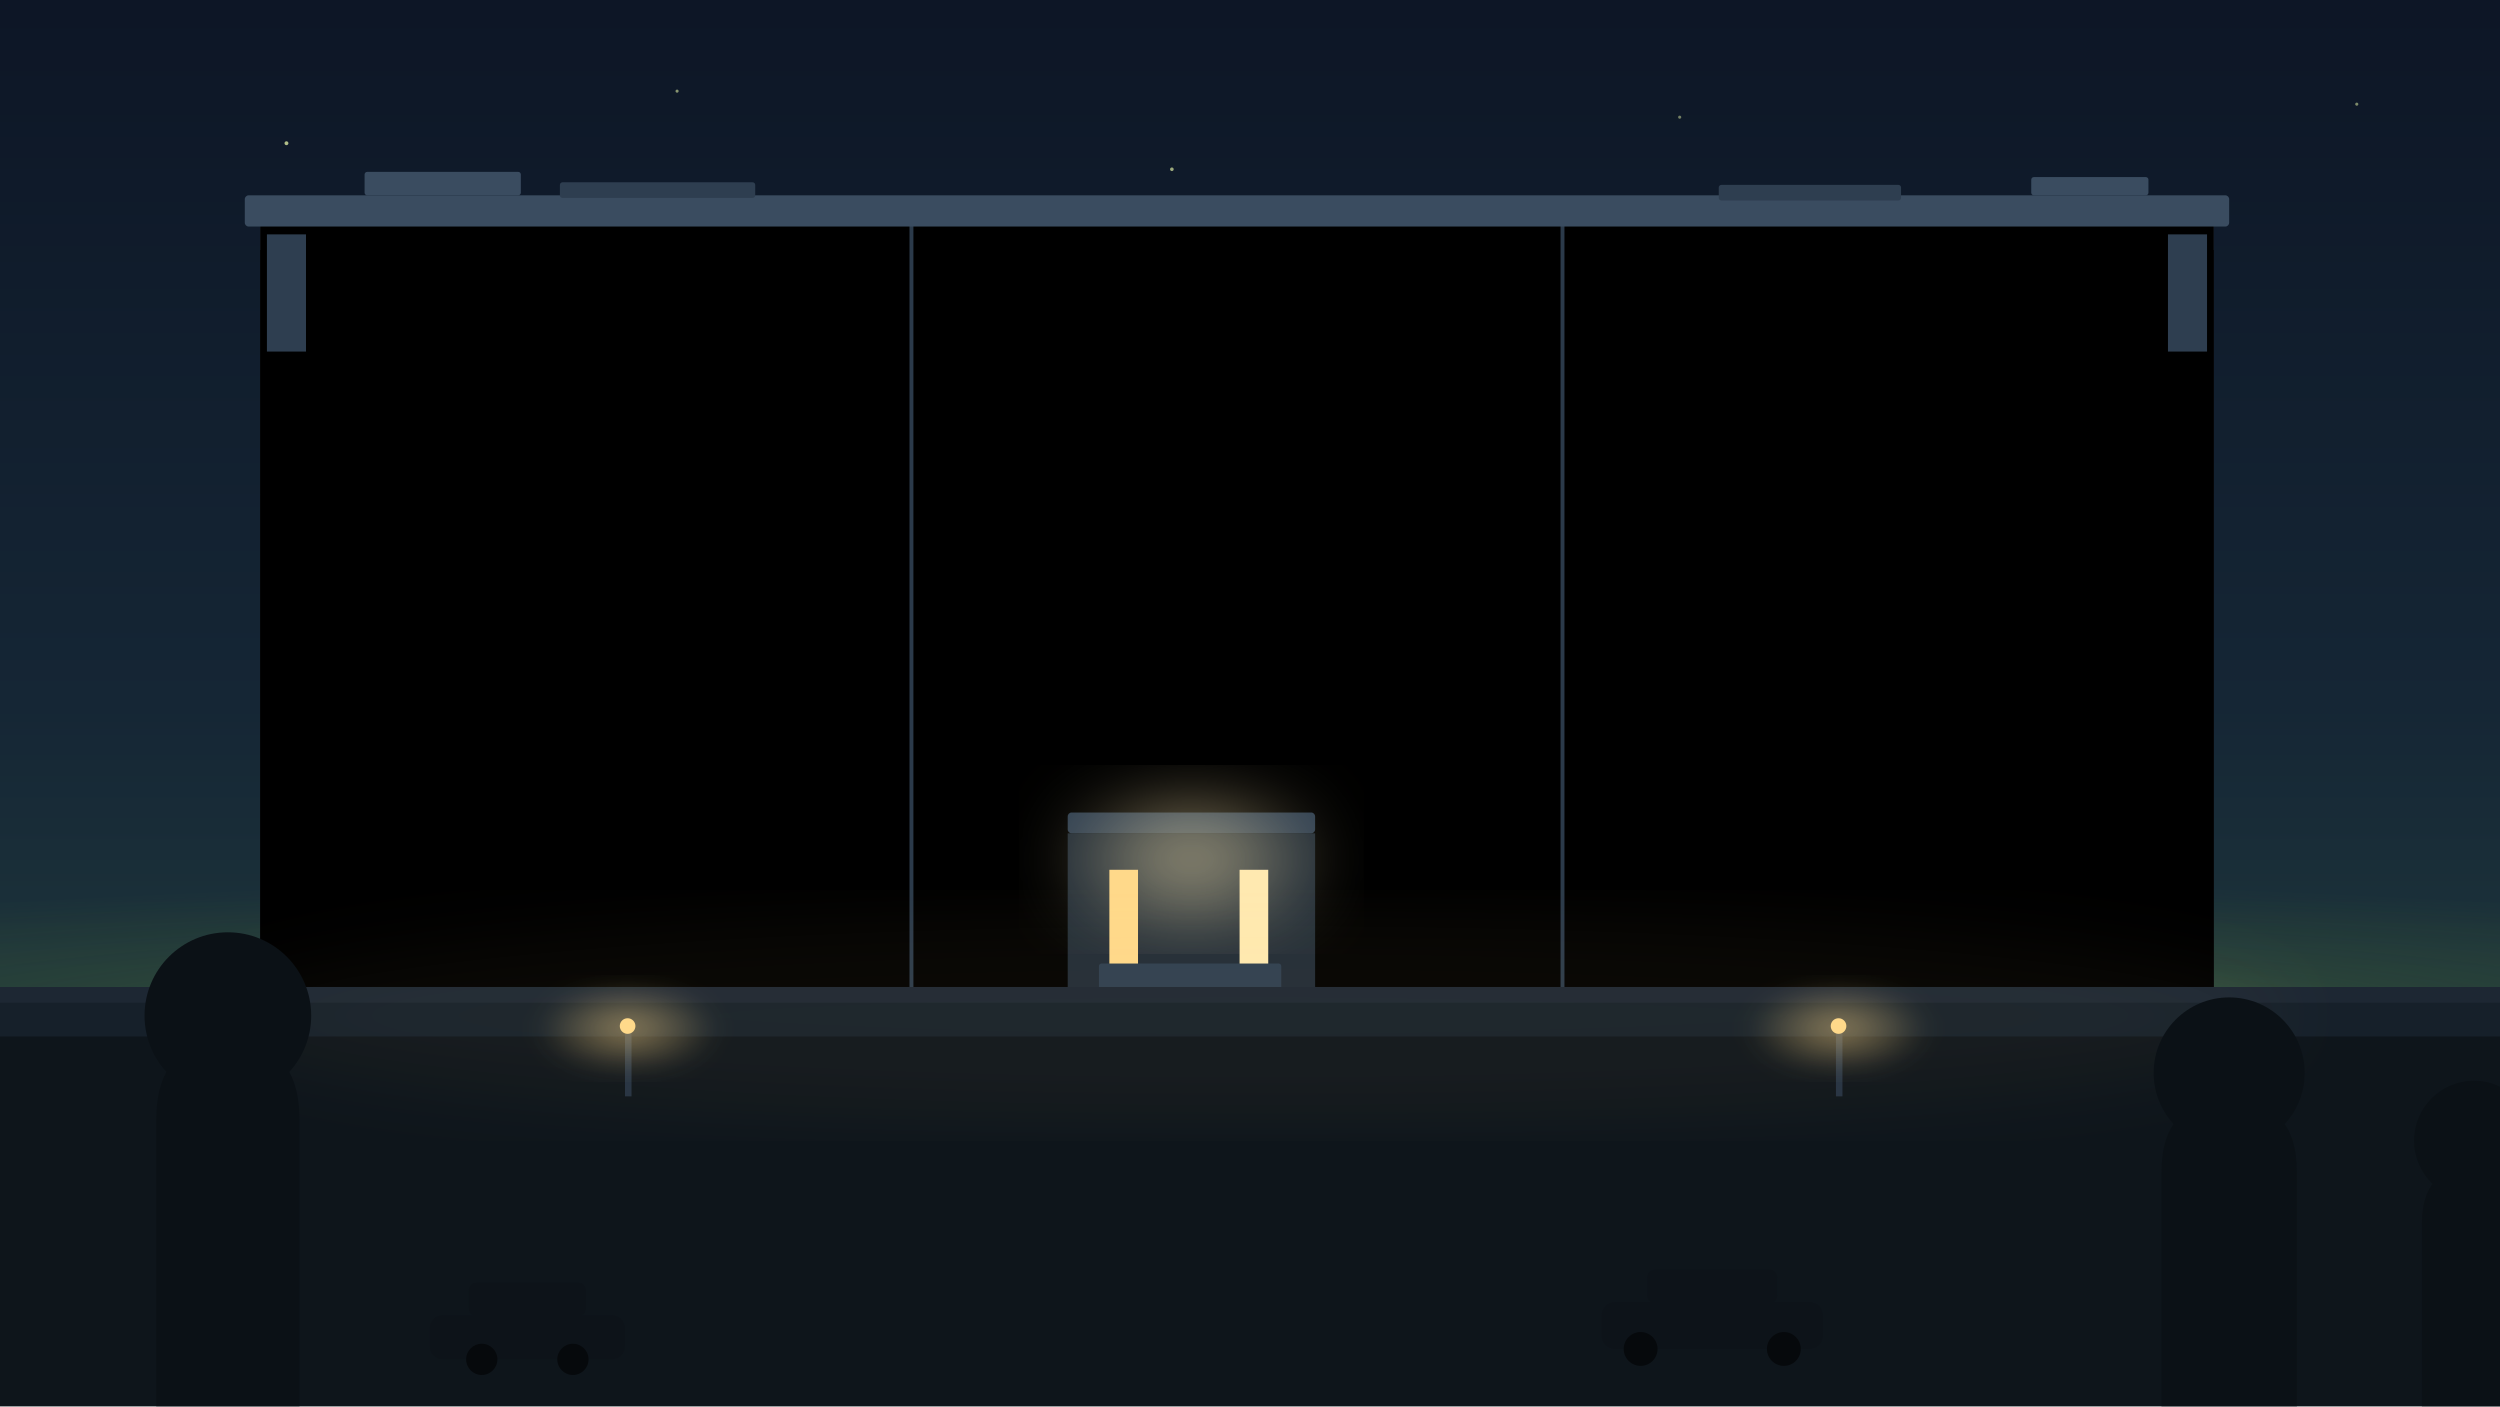
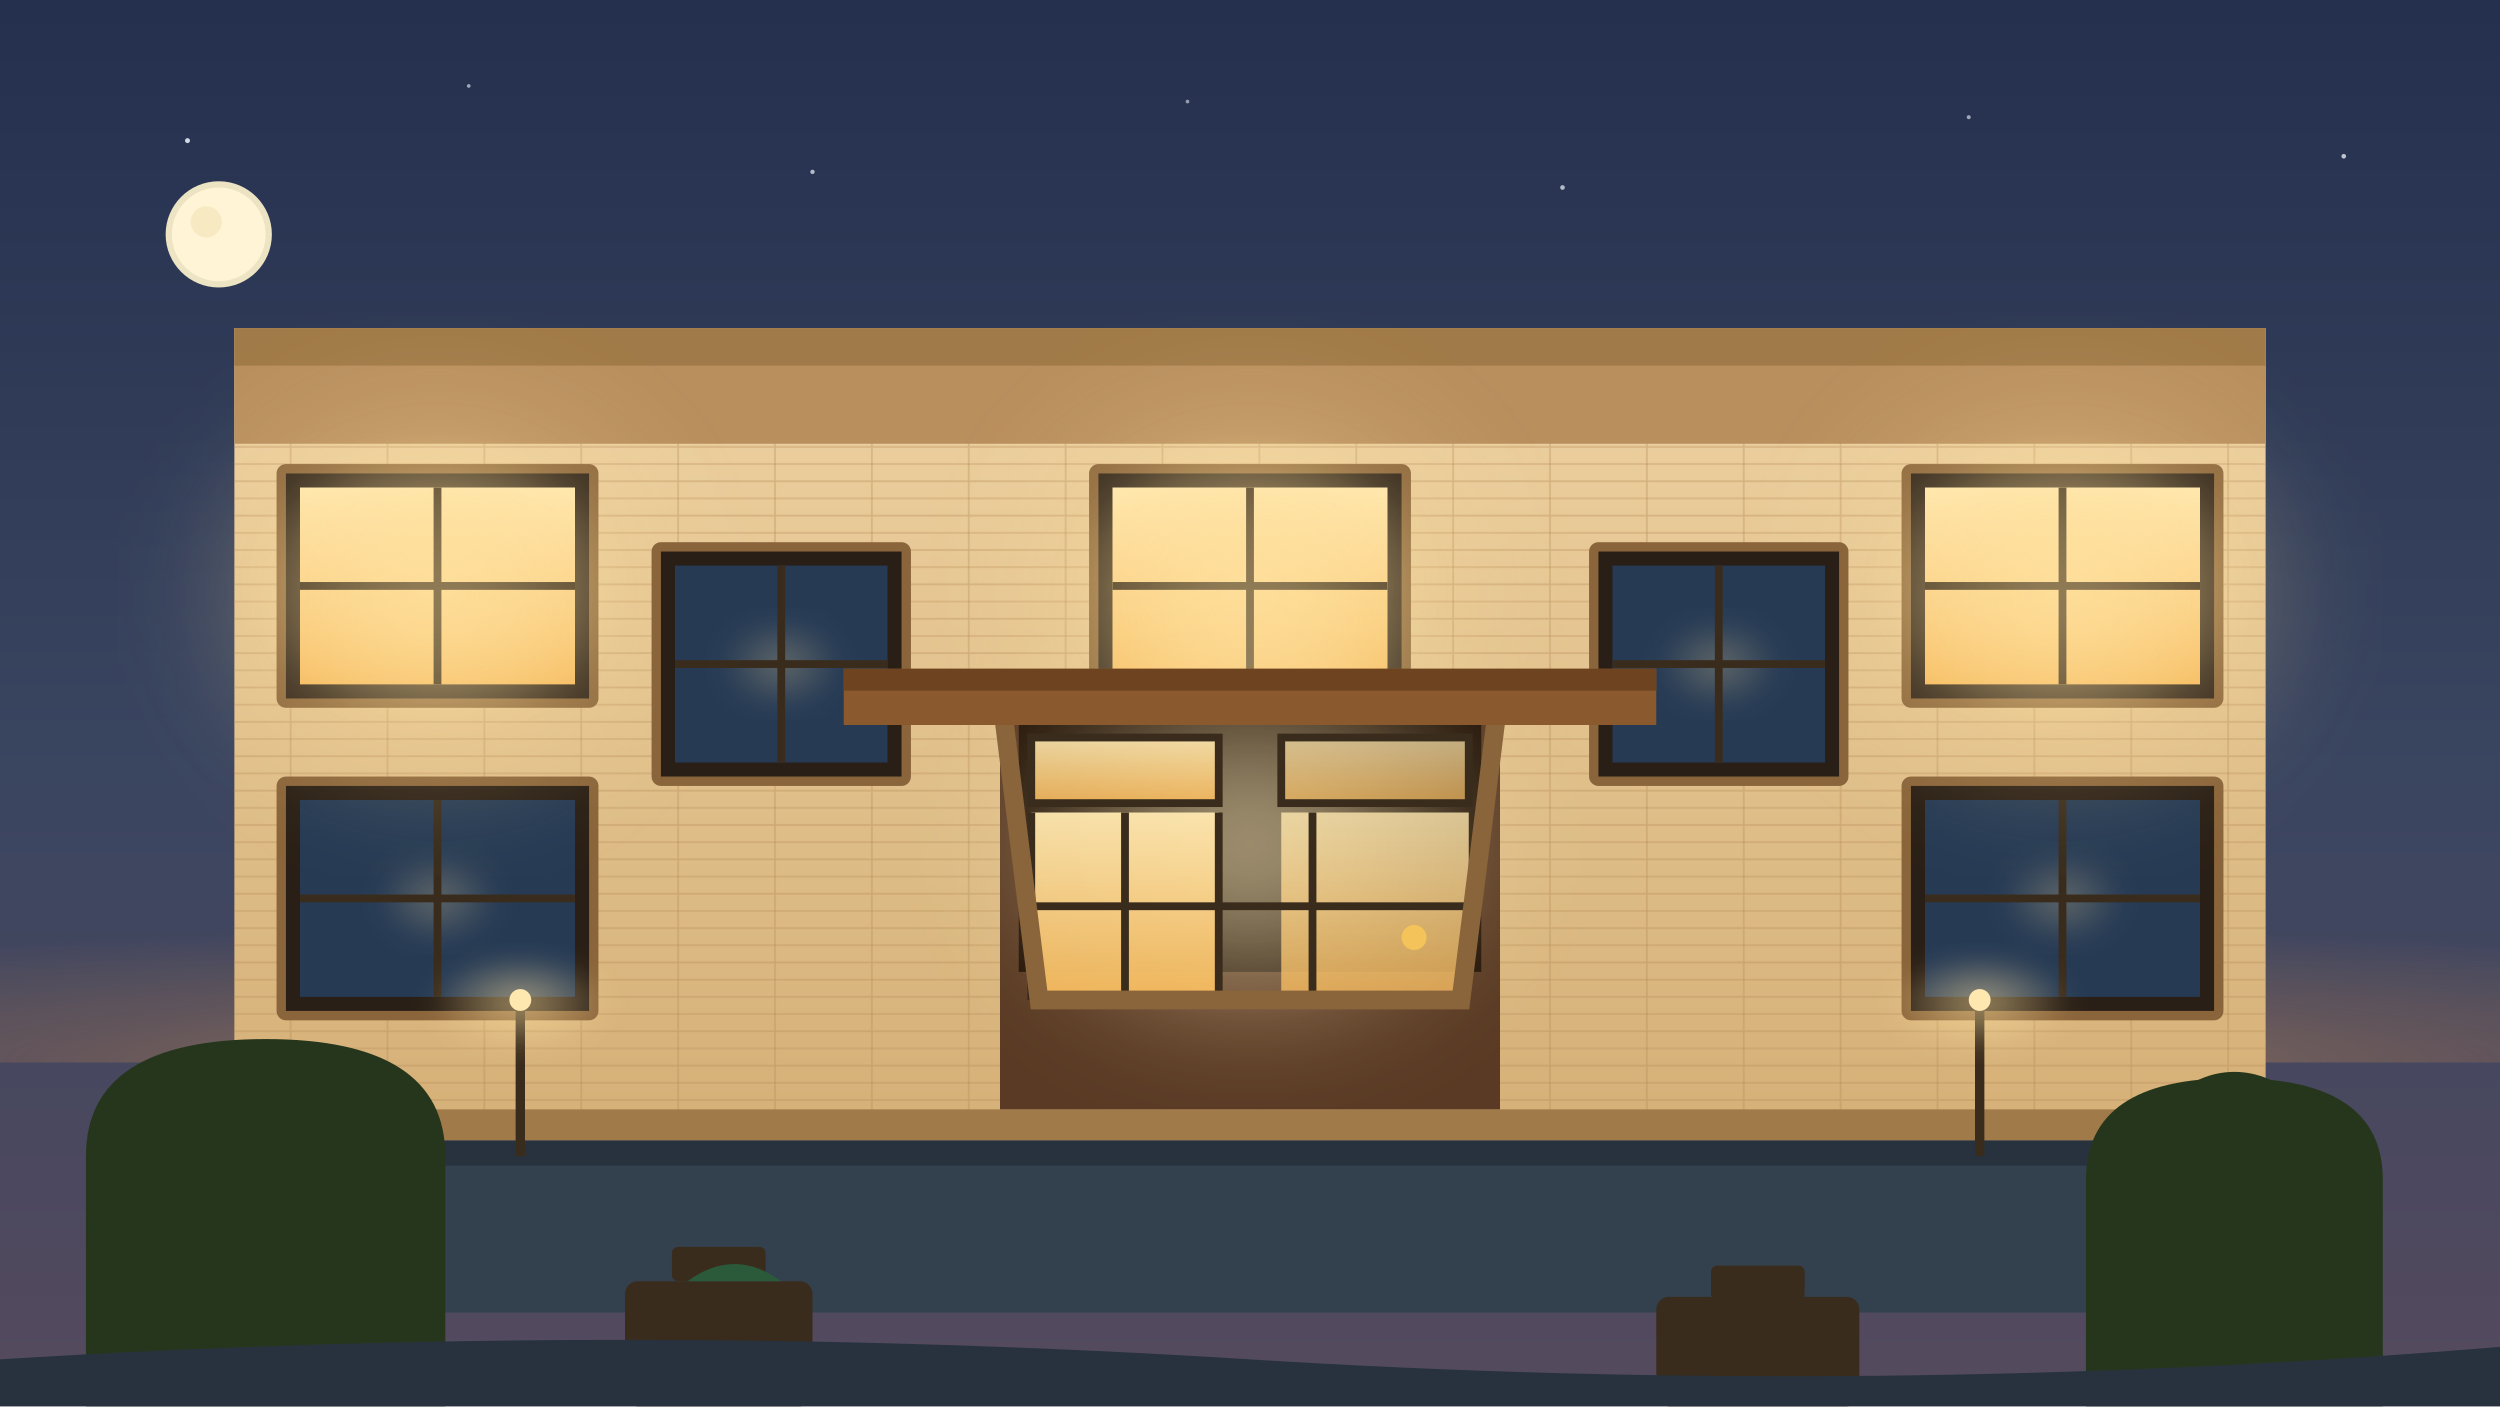
- <svg xmlns="http://www.w3.org/2000/svg" width="1920" height="1080" viewBox="0 0 1920 1080">
+ <svg xmlns="http://www.w3.org/2000/svg" width="1600" height="900" viewBox="0 0 1600 900">
  <defs>
    <linearGradient id="sky" x1="0" y1="0" x2="0" y2="1">
-       <stop offset="0" stop-color="#0d1626" />
-       <stop offset="0.5" stop-color="#152635" />
-       <stop offset="0.8" stop-color="#203a3d" />
-       <stop offset="1" stop-color="#2a3f38" />
+       <stop offset="0" stop-color="#24304e" />
+       <stop offset="0.55" stop-color="#3a4560" />
+       <stop offset="1" stop-color="#554a5e" />
    </linearGradient>
    <radialGradient id="horizon" cx="0.5" cy="1" r="0.8">
-       <stop offset="0" stop-color="#c9d97a" stop-opacity="0.45" />
-       <stop offset="0.6" stop-color="#7fa832" stop-opacity="0.12" />
-       <stop offset="1" stop-color="#7fa832" stop-opacity="0" />
-     </radialGradient>
-     <radialGradient id="lamplight" cx="0.5" cy="0.5" r="0.5">
-       <stop offset="0" stop-color="#ffd98a" stop-opacity="0.5" />
-       <stop offset="1" stop-color="#ffd98a" stop-opacity="0" />
-     </radialGradient>
-     <radialGradient id="entrance" cx="0.5" cy="0.5" r="0.5">
-       <stop offset="0" stop-color="#ffe9b0" stop-opacity="0.7" />
-       <stop offset="1" stop-color="#ffe9b0" stop-opacity="0" />
+       <stop offset="0" stop-color="#ffc96b" stop-opacity="0.6" />
+       <stop offset="0.6" stop-color="#d98f4a" stop-opacity="0.2" />
+       <stop offset="1" stop-color="#d98f4a" stop-opacity="0" />
    </radialGradient>
    <linearGradient id="facade" x1="0" y1="0" x2="0" y2="1">
-       <stop offset="0" stop-color="#53677c" />
-       <stop offset="1" stop-color="#42556a" />
+       <stop offset="0" stop-color="#eed2a2" />
+       <stop offset="1" stop-color="#d5b077" />
+     </linearGradient>
+     <radialGradient id="glowBig" cx="0.5" cy="0.5" r="0.5">
+       <stop offset="0" stop-color="#ffe2a0" stop-opacity="0.55" />
+       <stop offset="1" stop-color="#ffe2a0" stop-opacity="0" />
+     </radialGradient>
+     <radialGradient id="doorGlow" cx="0.5" cy="0.5" r="0.5">
+       <stop offset="0" stop-color="#fff0c0" stop-opacity="0.7" />
+       <stop offset="1" stop-color="#fff0c0" stop-opacity="0" />
+     </radialGradient>
+     <linearGradient id="win" x1="0" y1="0" x2="0" y2="1">
+       <stop offset="0" stop-color="#ffe8b0" />
+       <stop offset="1" stop-color="#f5b95c" />
    </linearGradient>
    <filter id="blur">
-       <feGaussianBlur stdDeviation="28" />
+       <feGaussianBlur stdDeviation="30" />
    </filter>
    <filter id="blurS">
-       <feGaussianBlur stdDeviation="9" />
+       <feGaussianBlur stdDeviation="7" />
    </filter>
-     <pattern id="grid" width="48" height="28" patternUnits="userSpaceOnUse">
-       <rect x="8" y="4" width="24" height="17" rx="2" fill="#131c28" />
-     </pattern>
-     <pattern id="rail" width="48" height="28" patternUnits="userSpaceOnUse">
-       <rect x="0" y="22" width="48" height="2" fill="#1f2a36" />
-     </pattern>
-     <pattern id="lit1" width="144" height="84" patternUnits="userSpaceOnUse">
-       <rect x="8" y="4" width="24" height="17" rx="2" fill="#ffd98a" />
-       <rect x="8" y="4" width="24" height="17" rx="2" fill="#f0b46a" opacity="0.35" />
-       <rect x="8" y="32" width="24" height="17" rx="2" fill="#ffd98a" />
-       <rect x="56" y="4" width="24" height="17" rx="2" fill="#ffd98a" />
-       <rect x="104" y="60" width="24" height="17" rx="2" fill="#ffd98a" />
-       <rect x="56" y="60" width="24" height="17" rx="2" fill="#ffd98a" opacity="0.85" />
-       <rect x="104" y="32" width="24" height="17" rx="2" fill="#ffd98a" opacity="0.7" />
-     </pattern>
-     <pattern id="lit2" width="144" height="84" patternUnits="userSpaceOnUse">
-       <rect x="56" y="4" width="24" height="17" rx="2" fill="#ffd98a" />
-       <rect x="8" y="32" width="24" height="17" rx="2" fill="#ffd98a" />
-       <rect x="104" y="32" width="24" height="17" rx="2" fill="#ffd98a" />
-       <rect x="56" y="60" width="24" height="17" rx="2" fill="#ffd98a" />
-       <rect x="8" y="4" width="24" height="17" rx="2" fill="#ffd98a" opacity="0.6" />
-       <rect x="104" y="4" width="24" height="17" rx="2" fill="#ffd98a" opacity="0.7" />
-     </pattern>
-     <pattern id="lit3" width="144" height="84" patternUnits="userSpaceOnUse">
-       <rect x="8" y="4" width="24" height="17" rx="2" fill="#ffd98a" />
-       <rect x="104" y="60" width="24" height="17" rx="2" fill="#ffd98a" />
-       <rect x="56" y="32" width="24" height="17" rx="2" fill="#ffd98a" opacity="0.65" />
-     </pattern>
-     <pattern id="lit4" width="144" height="84" patternUnits="userSpaceOnUse">
-       <rect x="8" y="4" width="24" height="17" rx="2" fill="#ffe9b0" />
-       <rect x="56" y="4" width="24" height="17" rx="2" fill="#ffe9b0" />
-       <rect x="8" y="60" width="24" height="17" rx="2" fill="#ffe9b0" />
-       <rect x="56" y="60" width="24" height="17" rx="2" fill="#ffe9b0" />
-       <rect x="104" y="32" width="24" height="17" rx="2" fill="#ffe9b0" />
-       <rect x="8" y="32" width="24" height="17" rx="2" fill="#ffe9b0" opacity="0.7" />
+     <pattern id="brick" width="62" height="22" patternUnits="userSpaceOnUse">
+       <rect x="0" y="0" width="62" height="22" fill="none" stroke="#b38a56" stroke-width="1" opacity="0.4" />
+       <line x1="0" y1="11" x2="62" y2="11" stroke="#b38a56" stroke-width="1" opacity="0.35" />
    </pattern>
  </defs>
-   <rect width="1920" height="1080" fill="url(#sky)" />
-   <circle cx="220" cy="110" r="1.5" fill="#d9e7a0" opacity="0.8" />
-   <circle cx="520" cy="70" r="1.2" fill="#d9e7a0" opacity="0.6" />
-   <circle cx="900" cy="130" r="1.4" fill="#d9e7a0" opacity="0.7" />
-   <circle cx="1290" cy="90" r="1.2" fill="#d9e7a0" opacity="0.5" />
-   <circle cx="1620" cy="140" r="1.5" fill="#d9e7a0" opacity="0.7" />
-   <circle cx="1810" cy="80" r="1.2" fill="#d9e7a0" opacity="0.55" />
-   <rect x="0" y="640" width="1920" height="140" fill="url(#horizon)" />
+   <rect width="1600" height="900" fill="url(#sky)" />
+   <circle cx="120" cy="90" r="1.6" fill="#eef3fb" opacity="0.85" />
+   <circle cx="300" cy="55" r="1.2" fill="#eef3fb" opacity="0.6" />
+   <circle cx="520" cy="110" r="1.4" fill="#eef3fb" opacity="0.7" />
+   <circle cx="760" cy="65" r="1.2" fill="#eef3fb" opacity="0.55" />
+   <circle cx="1000" cy="120" r="1.5" fill="#eef3fb" opacity="0.7" />
+   <circle cx="1260" cy="75" r="1.3" fill="#eef3fb" opacity="0.6" />
+   <circle cx="1500" cy="100" r="1.5" fill="#eef3fb" opacity="0.75" />
+   <circle cx="140" cy="150" r="34" fill="#f6ecc8" opacity="0.95" />
+   <circle cx="140" cy="150" r="30" fill="#fff4d6" />
+   <circle cx="132" cy="142" r="10" fill="#f0e0ae" opacity="0.5" />
+   <rect x="0" y="560" width="1600" height="120" fill="url(#horizon)" />
  <g>
-     <rect x="200" y="170" width="1500" height="600" fill="url(#facade)" />
-     <rect x="200" y="170" width="1500" height="600" pattern="url(#grid)" />
-     <rect x="200" y="192" width="1500" height="188" pattern="url(#lit3)" />
-     <rect x="200" y="380" width="1500" height="180" pattern="url(#lit2)" />
-     <rect x="200" y="560" width="1500" height="200" pattern="url(#lit4)" />
-     <rect x="200" y="170" width="1500" height="600" pattern="url(#rail)" />
-     <line x1="700" y1="170" x2="700" y2="770" stroke="#36485c" stroke-width="3" opacity="0.8" />
-     <line x1="1200" y1="170" x2="1200" y2="770" stroke="#36485c" stroke-width="3" opacity="0.8" />
-   </g>
-   <g fill="#3a4c60">
-     <rect x="188" y="150" width="1524" height="24" rx="3" />
-     <rect x="280" y="132" width="120" height="18" rx="2" />
-     <rect x="1560" y="136" width="90" height="14" rx="2" />
-     <rect x="430" y="140" width="150" height="12" rx="2" fill="#2e3e50" />
-     <rect x="1320" y="142" width="140" height="12" rx="2" fill="#2e3e50" />
-   </g>
-   <rect x="820" y="640" width="190" height="130" fill="#202b36" />
-   <rect x="820" y="624" width="190" height="16" rx="3" fill="#2e3e50" />
-   <ellipse cx="915" cy="660" rx="110" ry="60" fill="url(#entrance)" filter="url(#blur)" />
-   <rect x="852" y="668" width="22" height="90" fill="#ffd98a" />
-   <rect x="952" y="668" width="22" height="90" fill="#ffe9b0" />
-   <rect x="844" y="740" width="140" height="30" rx="2" fill="#2e3e50" />
-   <rect x="205" y="180" width="30" height="90" fill="#2e3e50" />
-   <rect x="1665" y="180" width="30" height="90" fill="#2e3e50" />
-   <rect x="0" y="770" width="1920" height="310" fill="#0e151b" />
-   <rect x="0" y="758" width="1920" height="14" fill="#1d2733" />
-   <rect x="0" y="770" width="1920" height="26" fill="#16202a" />
-   <ellipse cx="960" cy="780" rx="800" ry="80" fill="#ffd98a" opacity="0.04" filter="url(#blur)" />
-   <g fill="#0b1116">
-     <path d="M120 1080 L120 860 q0 -60 55 -60 q55 0 55 60 L230 1080 Z" />
-     <circle cx="175" cy="780" r="64" fill="#0b1116" />
-     <path d="M1660 1080 L1660 900 q0 -55 52 -55 q52 0 52 55 L1764 1080 Z" />
-     <circle cx="1712" cy="824" r="58" fill="#0b1116" />
-     <path d="M1860 1080 L1860 940 q0 -44 40 -44 q40 0 40 44 L1940 1080 Z" />
-     <circle cx="1900" cy="876" r="46" fill="#0b1116" />
+     <rect x="150" y="210" width="1300" height="520" fill="url(#facade)" />
+     <rect x="150" y="210" width="1300" height="520" fill="url(#brick)" />
+     <rect x="150" y="210" width="1300" height="74" fill="#b98f5e" />
+     <rect x="150" y="210" width="1300" height="24" fill="#a07a48" />
+     <rect x="150" y="710" width="1300" height="20" fill="#a07a48" />
  </g>
  <g>
-     <rect x="480" y="790" width="5" height="52" fill="#2a3644" />
-     <ellipse cx="482" cy="790" rx="70" ry="34" fill="url(#lamplight)" filter="url(#blurS)" />
-     <circle cx="482" cy="788" r="6" fill="#ffd98a" />
-     <rect x="1410" y="790" width="5" height="52" fill="#2a3644" />
-     <ellipse cx="1412" cy="790" rx="70" ry="34" fill="url(#lamplight)" filter="url(#blurS)" />
-     <circle cx="1412" cy="788" r="6" fill="#ffd98a" />
+     <rect x="180" y="300" width="200" height="150" rx="3" fill="#2a1f16" stroke="#8a643a" stroke-width="6" />
+     <rect x="192" y="312" width="176" height="126" fill="url(#win)" />
+     <ellipse cx="280" cy="375" rx="120" ry="95" fill="url(#glowBig)" filter="url(#blurS)" />
+     <path d="M280 312 v126 M192 375 h176" stroke="#3a2c1c" stroke-width="5" />
  </g>
-   <g fill="#0d1319">
-     <rect x="330" y="1010" width="150" height="34" rx="10" />
-     <rect x="360" y="985" width="90" height="26" rx="6" />
-     <circle cx="370" cy="1044" r="12" fill="#06090c" />
-     <circle cx="440" cy="1044" r="12" fill="#06090c" />
-     <rect x="1230" y="1000" width="170" height="36" rx="10" />
-     <rect x="1265" y="975" width="100" height="26" rx="6" />
-     <circle cx="1260" cy="1036" r="13" fill="#06090c" />
-     <circle cx="1370" cy="1036" r="13" fill="#06090c" />
+   <g>
+     <rect x="180" y="500" width="200" height="150" rx="3" fill="#2a1f16" stroke="#8a643a" stroke-width="6" />
+     <rect x="192" y="512" width="176" height="126" fill="#263a54" />
+     <ellipse cx="280" cy="575" rx="40" ry="30" fill="url(#glowBig)" opacity="0.5" filter="url(#blurS)" />
+     <path d="M280 512 v126 M192 575 h176" stroke="#3a2c1c" stroke-width="5" />
  </g>
+   <g>
+     <rect x="700" y="300" width="200" height="150" rx="3" fill="#2a1f16" stroke="#8a643a" stroke-width="6" />
+     <rect x="712" y="312" width="176" height="126" fill="url(#win)" />
+     <ellipse cx="800" cy="375" rx="120" ry="95" fill="url(#glowBig)" filter="url(#blurS)" />
+     <path d="M800 312 v126 M712 375 h176" stroke="#3a2c1c" stroke-width="5" />
+   </g>
+   <g>
+     <rect x="700" y="500" width="200" height="150" rx="3" fill="#2a1f16" stroke="#8a643a" stroke-width="6" />
+     <rect x="712" y="512" width="176" height="126" fill="#263a54" />
+     <ellipse cx="800" cy="575" rx="40" ry="30" fill="url(#glowBig)" opacity="0.5" filter="url(#blurS)" />
+     <path d="M800 512 v126 M712 575 h176" stroke="#3a2c1c" stroke-width="5" />
+   </g>
+   <g>
+     <rect x="1220" y="300" width="200" height="150" rx="3" fill="#2a1f16" stroke="#8a643a" stroke-width="6" />
+     <rect x="1232" y="312" width="176" height="126" fill="url(#win)" />
+     <ellipse cx="1320" cy="375" rx="120" ry="95" fill="url(#glowBig)" filter="url(#blurS)" />
+     <path d="M1320 312 v126 M1232 375 h176" stroke="#3a2c1c" stroke-width="5" />
+   </g>
+   <g>
+     <rect x="1220" y="500" width="200" height="150" rx="3" fill="#2a1f16" stroke="#8a643a" stroke-width="6" />
+     <rect x="1232" y="512" width="176" height="126" fill="#263a54" />
+     <ellipse cx="1320" cy="575" rx="40" ry="30" fill="url(#glowBig)" opacity="0.5" filter="url(#blurS)" />
+     <path d="M1320 512 v126 M1232 575 h176" stroke="#3a2c1c" stroke-width="5" />
+   </g>
+   <ellipse cx="280" cy="380" rx="170" ry="150" fill="url(#glowBig)" filter="url(#blur)" />
+   <ellipse cx="800" cy="380" rx="170" ry="150" fill="url(#glowBig)" filter="url(#blur)" />
+   <ellipse cx="1320" cy="380" rx="170" ry="150" fill="url(#glowBig)" filter="url(#blur)" />
+   <g>
+     <rect x="420" y="350" width="160" height="150" rx="3" fill="#2a1f16" stroke="#8a643a" stroke-width="6" />
+     <rect x="432" y="362" width="136" height="126" fill="#263a54" />
+     <ellipse cx="500" cy="425" rx="40" ry="30" fill="url(#glowBig)" opacity="0.5" filter="url(#blurS)" />
+     <path d="M500 362 v126 M432 425 h136" stroke="#3a2c1c" stroke-width="5" />
+   </g>
+   <g>
+     <rect x="1020" y="350" width="160" height="150" rx="3" fill="#2a1f16" stroke="#8a643a" stroke-width="6" />
+     <rect x="1032" y="362" width="136" height="126" fill="#263a54" />
+     <ellipse cx="1100" cy="425" rx="40" ry="30" fill="url(#glowBig)" opacity="0.5" filter="url(#blurS)" />
+     <path d="M1100 362 v126 M1032 425 h136" stroke="#3a2c1c" stroke-width="5" />
+   </g>
+   <g>
+     <rect x="640" y="440" width="320" height="270" fill="#5a3a24" />
+     <rect x="652" y="452" width="296" height="170" fill="#241408" />
+     <ellipse cx="800" cy="540" rx="180" ry="140" fill="url(#doorGlow)" filter="url(#blur)" />
+     <rect x="660" y="520" width="120" height="120" fill="url(#win)" opacity="0.95" />
+     <rect x="820" y="520" width="120" height="120" fill="url(#win)" opacity="0.8" />
+     <path d="M660 520 v120 M720 520 v120 M780 520 v120 M840 520 v120 M660 580 h280" stroke="#3a2c1c" stroke-width="5" />
+     <rect x="660" y="472" width="120" height="42" fill="url(#win)" opacity="0.9" />
+     <rect x="820" y="472" width="120" height="42" fill="url(#win)" opacity="0.7" />
+     <path d="M660 472 h120 v42 h-120 Z M820 472 h120 v42 h-120 Z" fill="none" stroke="#3a2c1c" stroke-width="5" />
+     <path d="M640 440 L960 440 L935 640 L665 640 Z" fill="none" stroke="#8a643a" stroke-width="12" />
+     <circle cx="905" cy="600" r="8" fill="#f4c35a" />
+   </g>
+   <rect x="540" y="428" width="520" height="36" fill="#8a5a2e" />
+   <rect x="540" y="428" width="520" height="14" fill="#6e4420" />
+   <g>
+     <rect x="150" y="730" width="1300" height="110" fill="#33414f" />
+     <rect x="150" y="730" width="1300" height="16" fill="#27323e" />
+   </g>
+   <g>
+     <rect x="330" y="640" width="6" height="100" fill="#3a2c1c" />
+     <ellipse cx="333" cy="642" rx="60" ry="32" fill="url(#glowBig)" filter="url(#blurS)" />
+     <circle cx="333" cy="640" r="7" fill="#ffe8b0" />
+   </g>
+   <g>
+     <rect x="1264" y="640" width="6" height="100" fill="#3a2c1c" />
+     <ellipse cx="1267" cy="642" rx="60" ry="32" fill="url(#glowBig)" filter="url(#blurS)" />
+     <circle cx="1267" cy="640" r="7" fill="#ffe8b0" />
+   </g>
+   <g fill="#26361c">
+     <circle cx="170" cy="740" r="62" />
+     <path d="M55 900 L55 740 Q55 665 170 665 Q285 665 285 740 L285 900 Z" />
+     <circle cx="1430" cy="740" r="54" />
+     <path d="M1335 900 L1335 755 Q1335 690 1430 690 Q1525 690 1525 755 L1525 900 Z" />
+   </g>
+   <g fill="#3a2c1c">
+     <rect x="400" y="820" width="120" height="80" rx="8" />
+     <rect x="430" y="798" width="60" height="22" rx="4" />
+     <path d="M440 820 q30 -22 60 0 Z" fill="#2a5a3a" />
+     <rect x="1060" y="830" width="130" height="70" rx="8" />
+     <rect x="1095" y="810" width="60" height="22" rx="4" />
+   </g>
+   <path d="M0 870 Q 400 845 800 870 T 1600 862 L 1600 900 L 0 900 Z" fill="#27323e" />
</svg>
